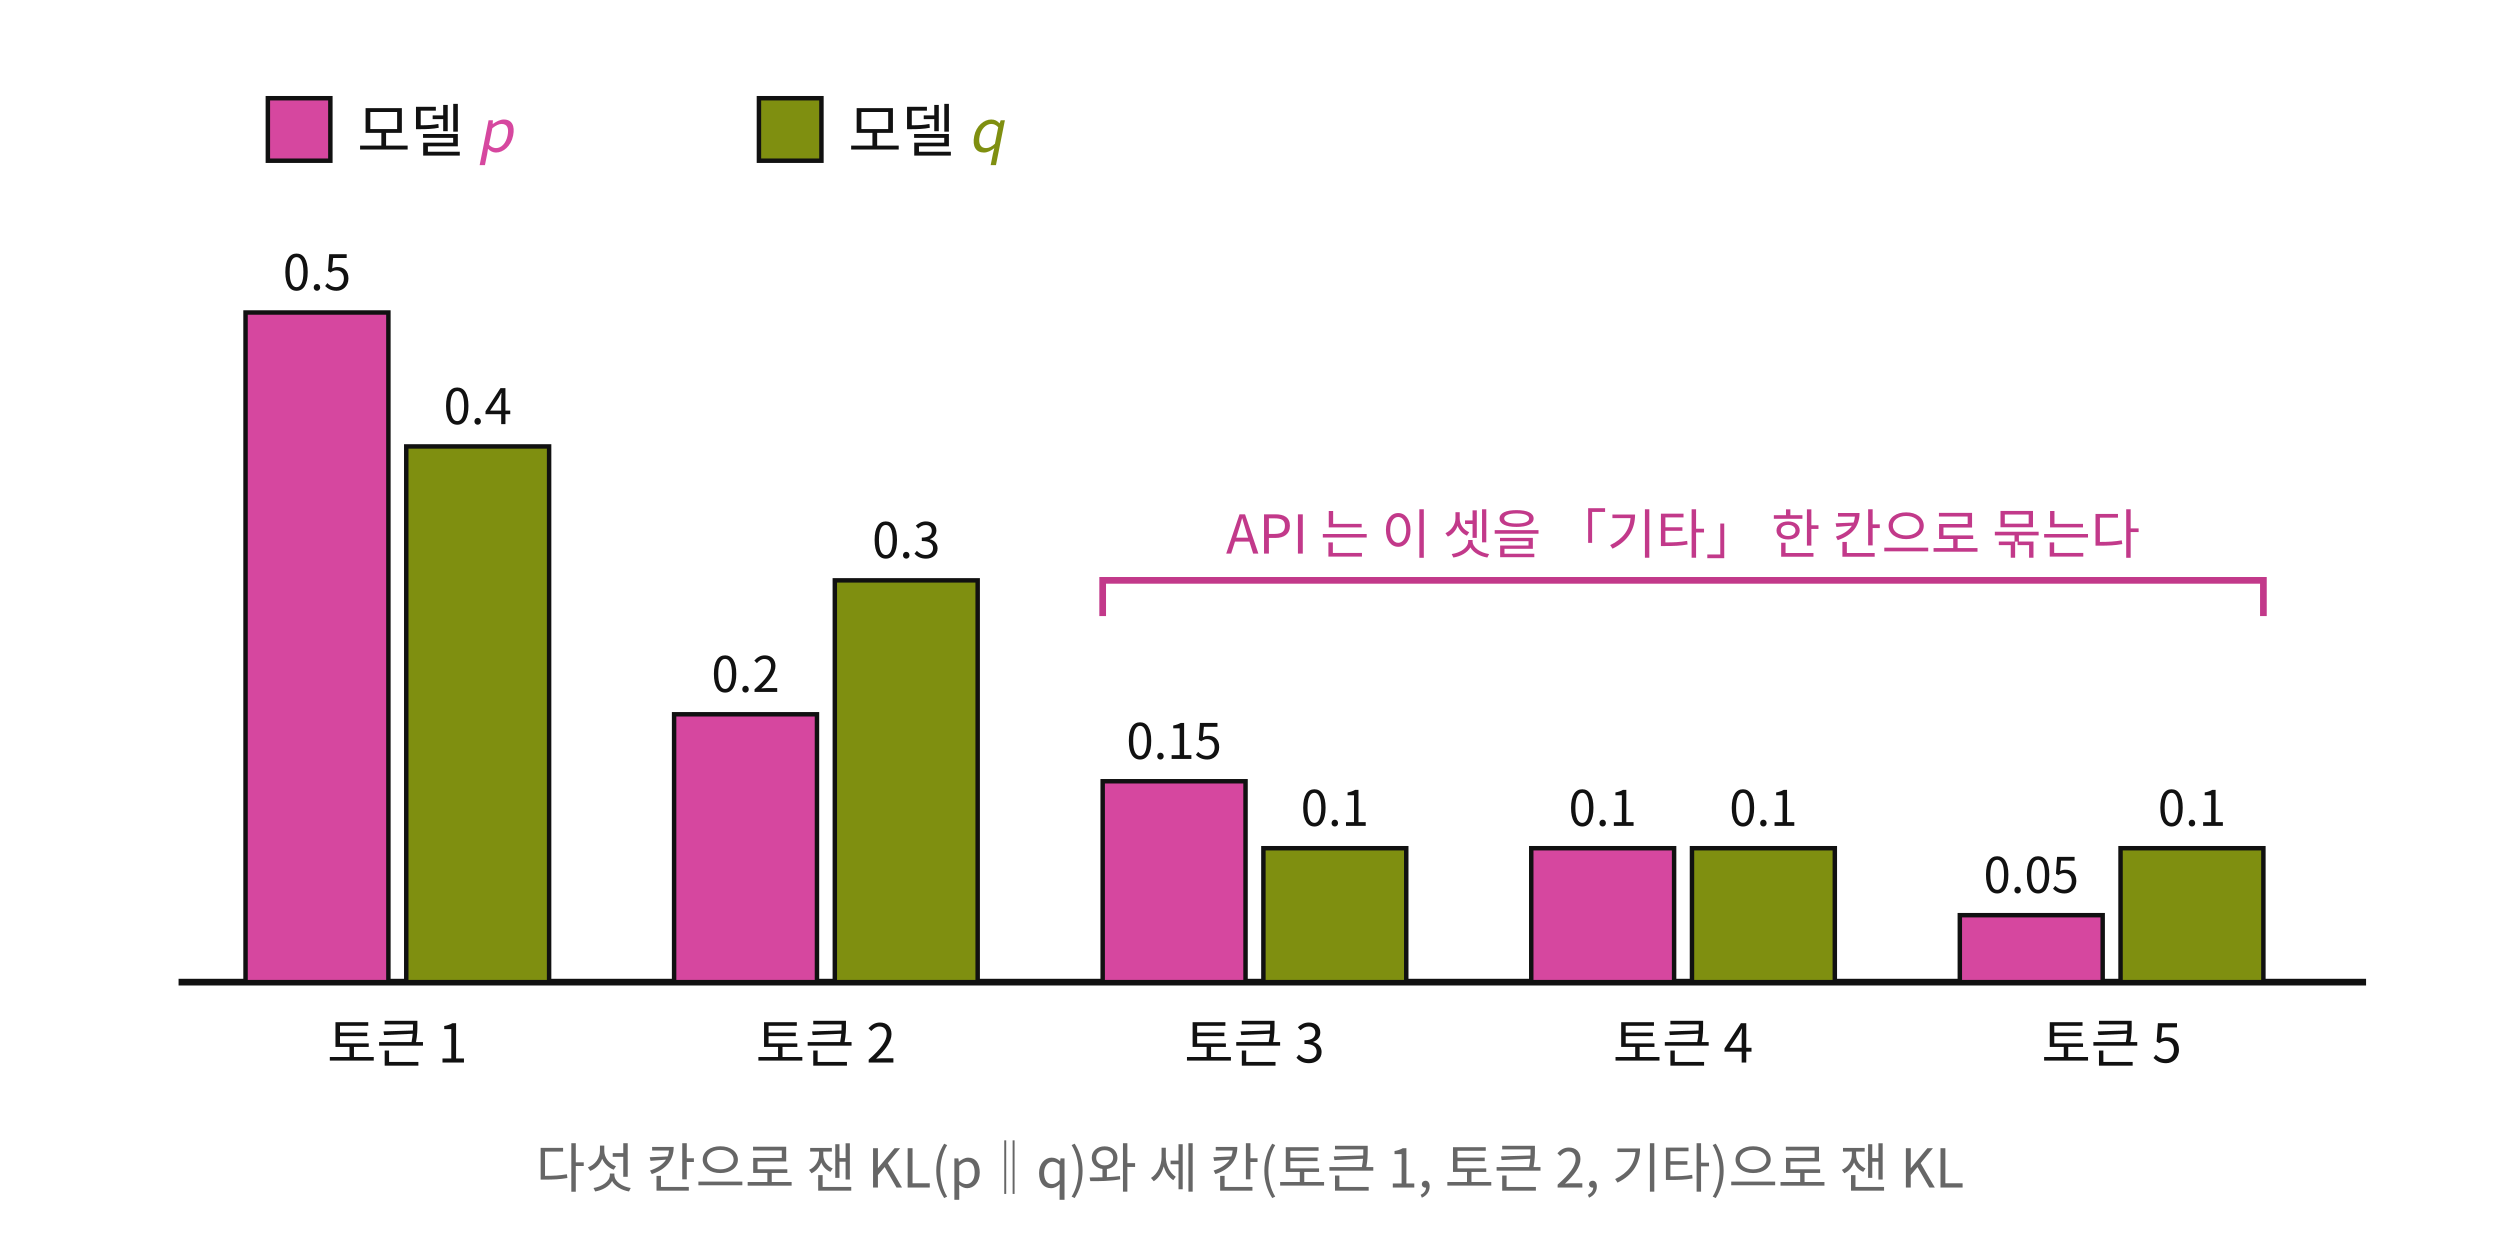
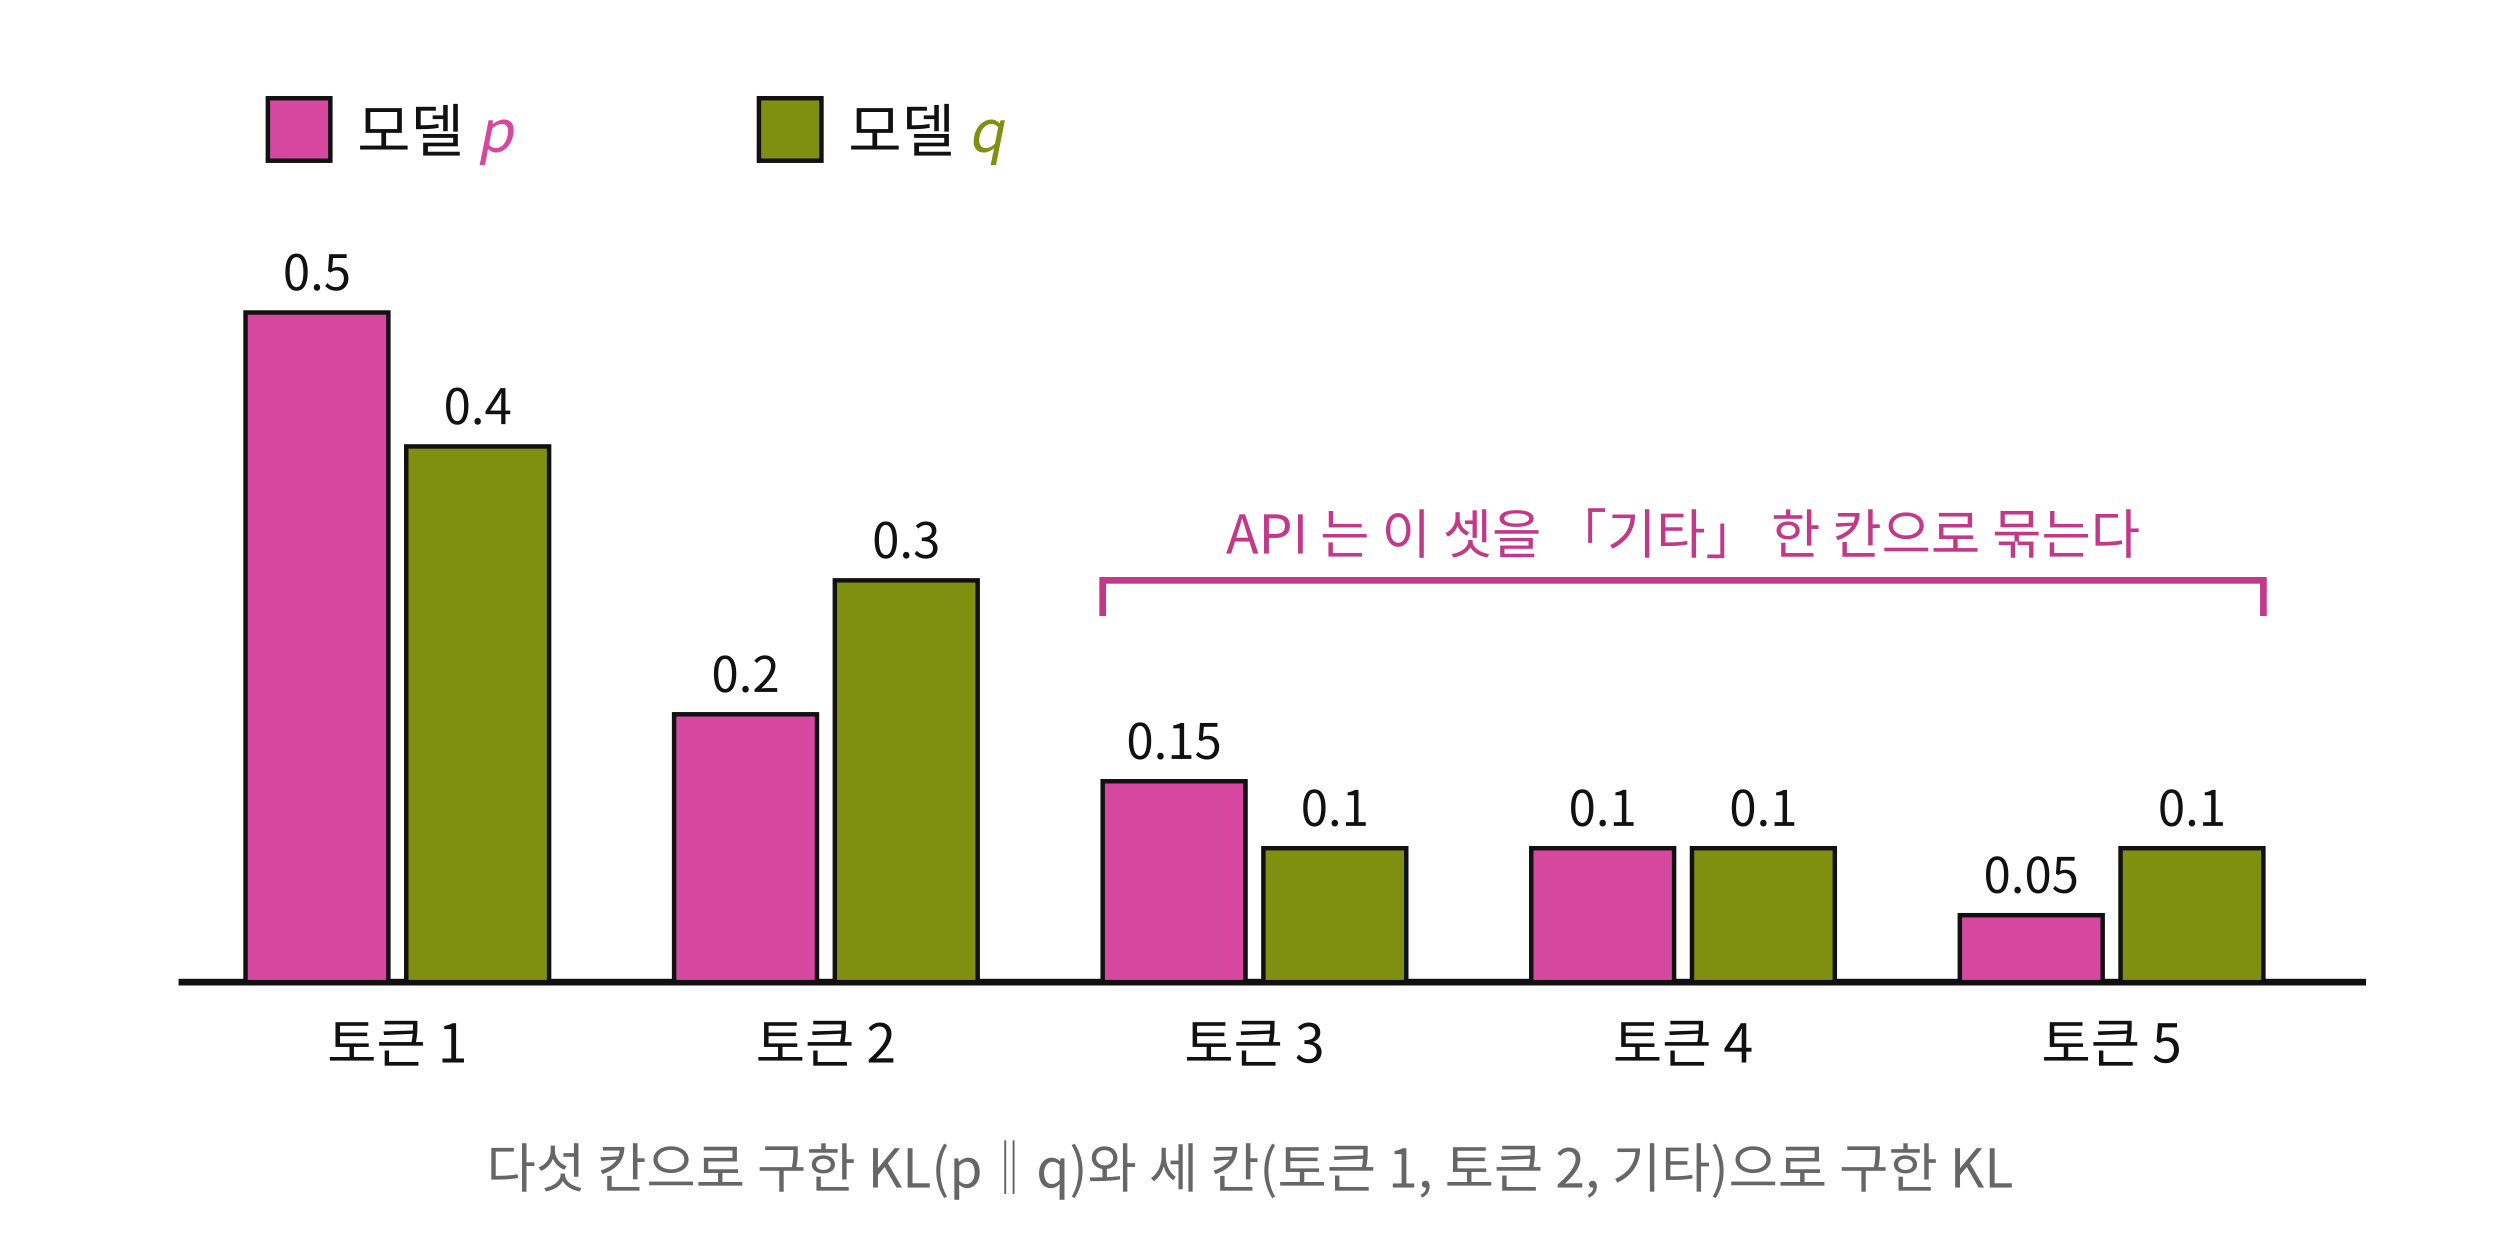
<svg xmlns="http://www.w3.org/2000/svg" viewBox="0 0 560 280" font-family="'Noto Sans KR', 'Noto Sans CJK KR', sans-serif">
  <defs>
    <marker id="ar" viewBox="0 0 10 10" refX="9" refY="5" markerWidth="7" markerHeight="7" orient="auto-start-reverse">
      <path d="M0,0 L10,5 L0,10 z" fill="#111111" />
    </marker>
  </defs>
  <rect width="560" height="280" fill="#ffffff" />
  <line x1="40.0" y1="220.0" x2="530.0" y2="220.0" stroke="#111111" stroke-width="1.5" />
  <rect x="55.0" y="70.0" width="32.0" height="150.0" fill="#d6479f" stroke="#111111" stroke-width="1" />
  <text x="71.0" y="65.0" fill="#111111" font-size="11" text-anchor="middle" font-weight="400">0.5</text>
  <rect x="91.0" y="100.0" width="32.0" height="120.0" fill="#7f8f10" stroke="#111111" stroke-width="1" />
  <text x="107.0" y="95.0" fill="#111111" font-size="11" text-anchor="middle" font-weight="400">0.4</text>
  <text x="89.0" y="238.0" fill="#111111" font-size="12" text-anchor="middle" font-weight="400">토큰 1</text>
  <rect x="151.0" y="160.0" width="32.0" height="60.0" fill="#d6479f" stroke="#111111" stroke-width="1" />
  <text x="167.0" y="155.0" fill="#111111" font-size="11" text-anchor="middle" font-weight="400">0.2</text>
  <rect x="187.0" y="130.0" width="32.0" height="90.0" fill="#7f8f10" stroke="#111111" stroke-width="1" />
  <text x="203.0" y="125.0" fill="#111111" font-size="11" text-anchor="middle" font-weight="400">0.3</text>
  <text x="185.0" y="238.0" fill="#111111" font-size="12" text-anchor="middle" font-weight="400">토큰 2</text>
  <rect x="247.0" y="175.0" width="32.0" height="45.0" fill="#d6479f" stroke="#111111" stroke-width="1" />
  <text x="263.0" y="170.0" fill="#111111" font-size="11" text-anchor="middle" font-weight="400">0.15</text>
  <rect x="283.0" y="190.0" width="32.0" height="30.0" fill="#7f8f10" stroke="#111111" stroke-width="1" />
  <text x="299.0" y="185.0" fill="#111111" font-size="11" text-anchor="middle" font-weight="400">0.1</text>
  <text x="281.0" y="238.0" fill="#111111" font-size="12" text-anchor="middle" font-weight="400">토큰 3</text>
  <rect x="343.0" y="190.0" width="32.0" height="30.0" fill="#d6479f" stroke="#111111" stroke-width="1" />
  <text x="359.0" y="185.0" fill="#111111" font-size="11" text-anchor="middle" font-weight="400">0.1</text>
  <rect x="379.0" y="190.0" width="32.0" height="30.0" fill="#7f8f10" stroke="#111111" stroke-width="1" />
  <text x="395.0" y="185.0" fill="#111111" font-size="11" text-anchor="middle" font-weight="400">0.1</text>
  <text x="377.0" y="238.0" fill="#111111" font-size="12" text-anchor="middle" font-weight="400">토큰 4</text>
  <rect x="439.0" y="205.0" width="32.0" height="15.0" fill="#d6479f" stroke="#111111" stroke-width="1" />
  <text x="455.0" y="200.0" fill="#111111" font-size="11" text-anchor="middle" font-weight="400">0.05</text>
  <rect x="475.0" y="190.0" width="32.0" height="30.0" fill="#7f8f10" stroke="#111111" stroke-width="1" />
  <text x="491.0" y="185.0" fill="#111111" font-size="11" text-anchor="middle" font-weight="400">0.1</text>
  <text x="473.0" y="238.0" fill="#111111" font-size="12" text-anchor="middle" font-weight="400">토큰 5</text>
  <path d="M 247.0 138.0 L 247.0 130.0 L 507.0 130.0 L 507.0 138.0" stroke="#c2398a" stroke-width="1.5" fill="none" />
  <text x="377.0" y="124.0" fill="#c2398a" font-size="12" text-anchor="middle" font-weight="400">API 는 이 셋을 「기타」 한 칸으로 묶는다</text>
  <rect x="60.0" y="22.0" width="14.0" height="14.0" fill="#d6479f" stroke="#111111" stroke-width="1" />
  <text x="80.0" y="34.0" fill="#111111" font-size="13" text-anchor="start" font-weight="400">모델 <tspan fill="#d6479f" font-style="italic">p</tspan>
  </text>
  <rect x="170.0" y="22.0" width="14.0" height="14.0" fill="#7f8f10" stroke="#111111" stroke-width="1" />
  <text x="190.0" y="34.0" fill="#111111" font-size="13" text-anchor="start" font-weight="400">모델 <tspan fill="#7f8f10" font-style="italic">q</tspan>
  </text>
-   <text x="280.0" y="266.0" fill="#666666" font-size="12" text-anchor="middle" font-weight="400">다섯 칸으로 잰 KL(p‖q)와 세 칸(토큰 1, 토큰 2, 기타)으로 잰 KL</text>
+   <text x="280.0" y="266.0" fill="#666666" font-size="12" text-anchor="middle" font-weight="400">다섯 칸으로 구한 KL(p‖q)와 세 칸(토큰 1, 토큰 2, 기타)으로 구한 KL</text>
</svg>
